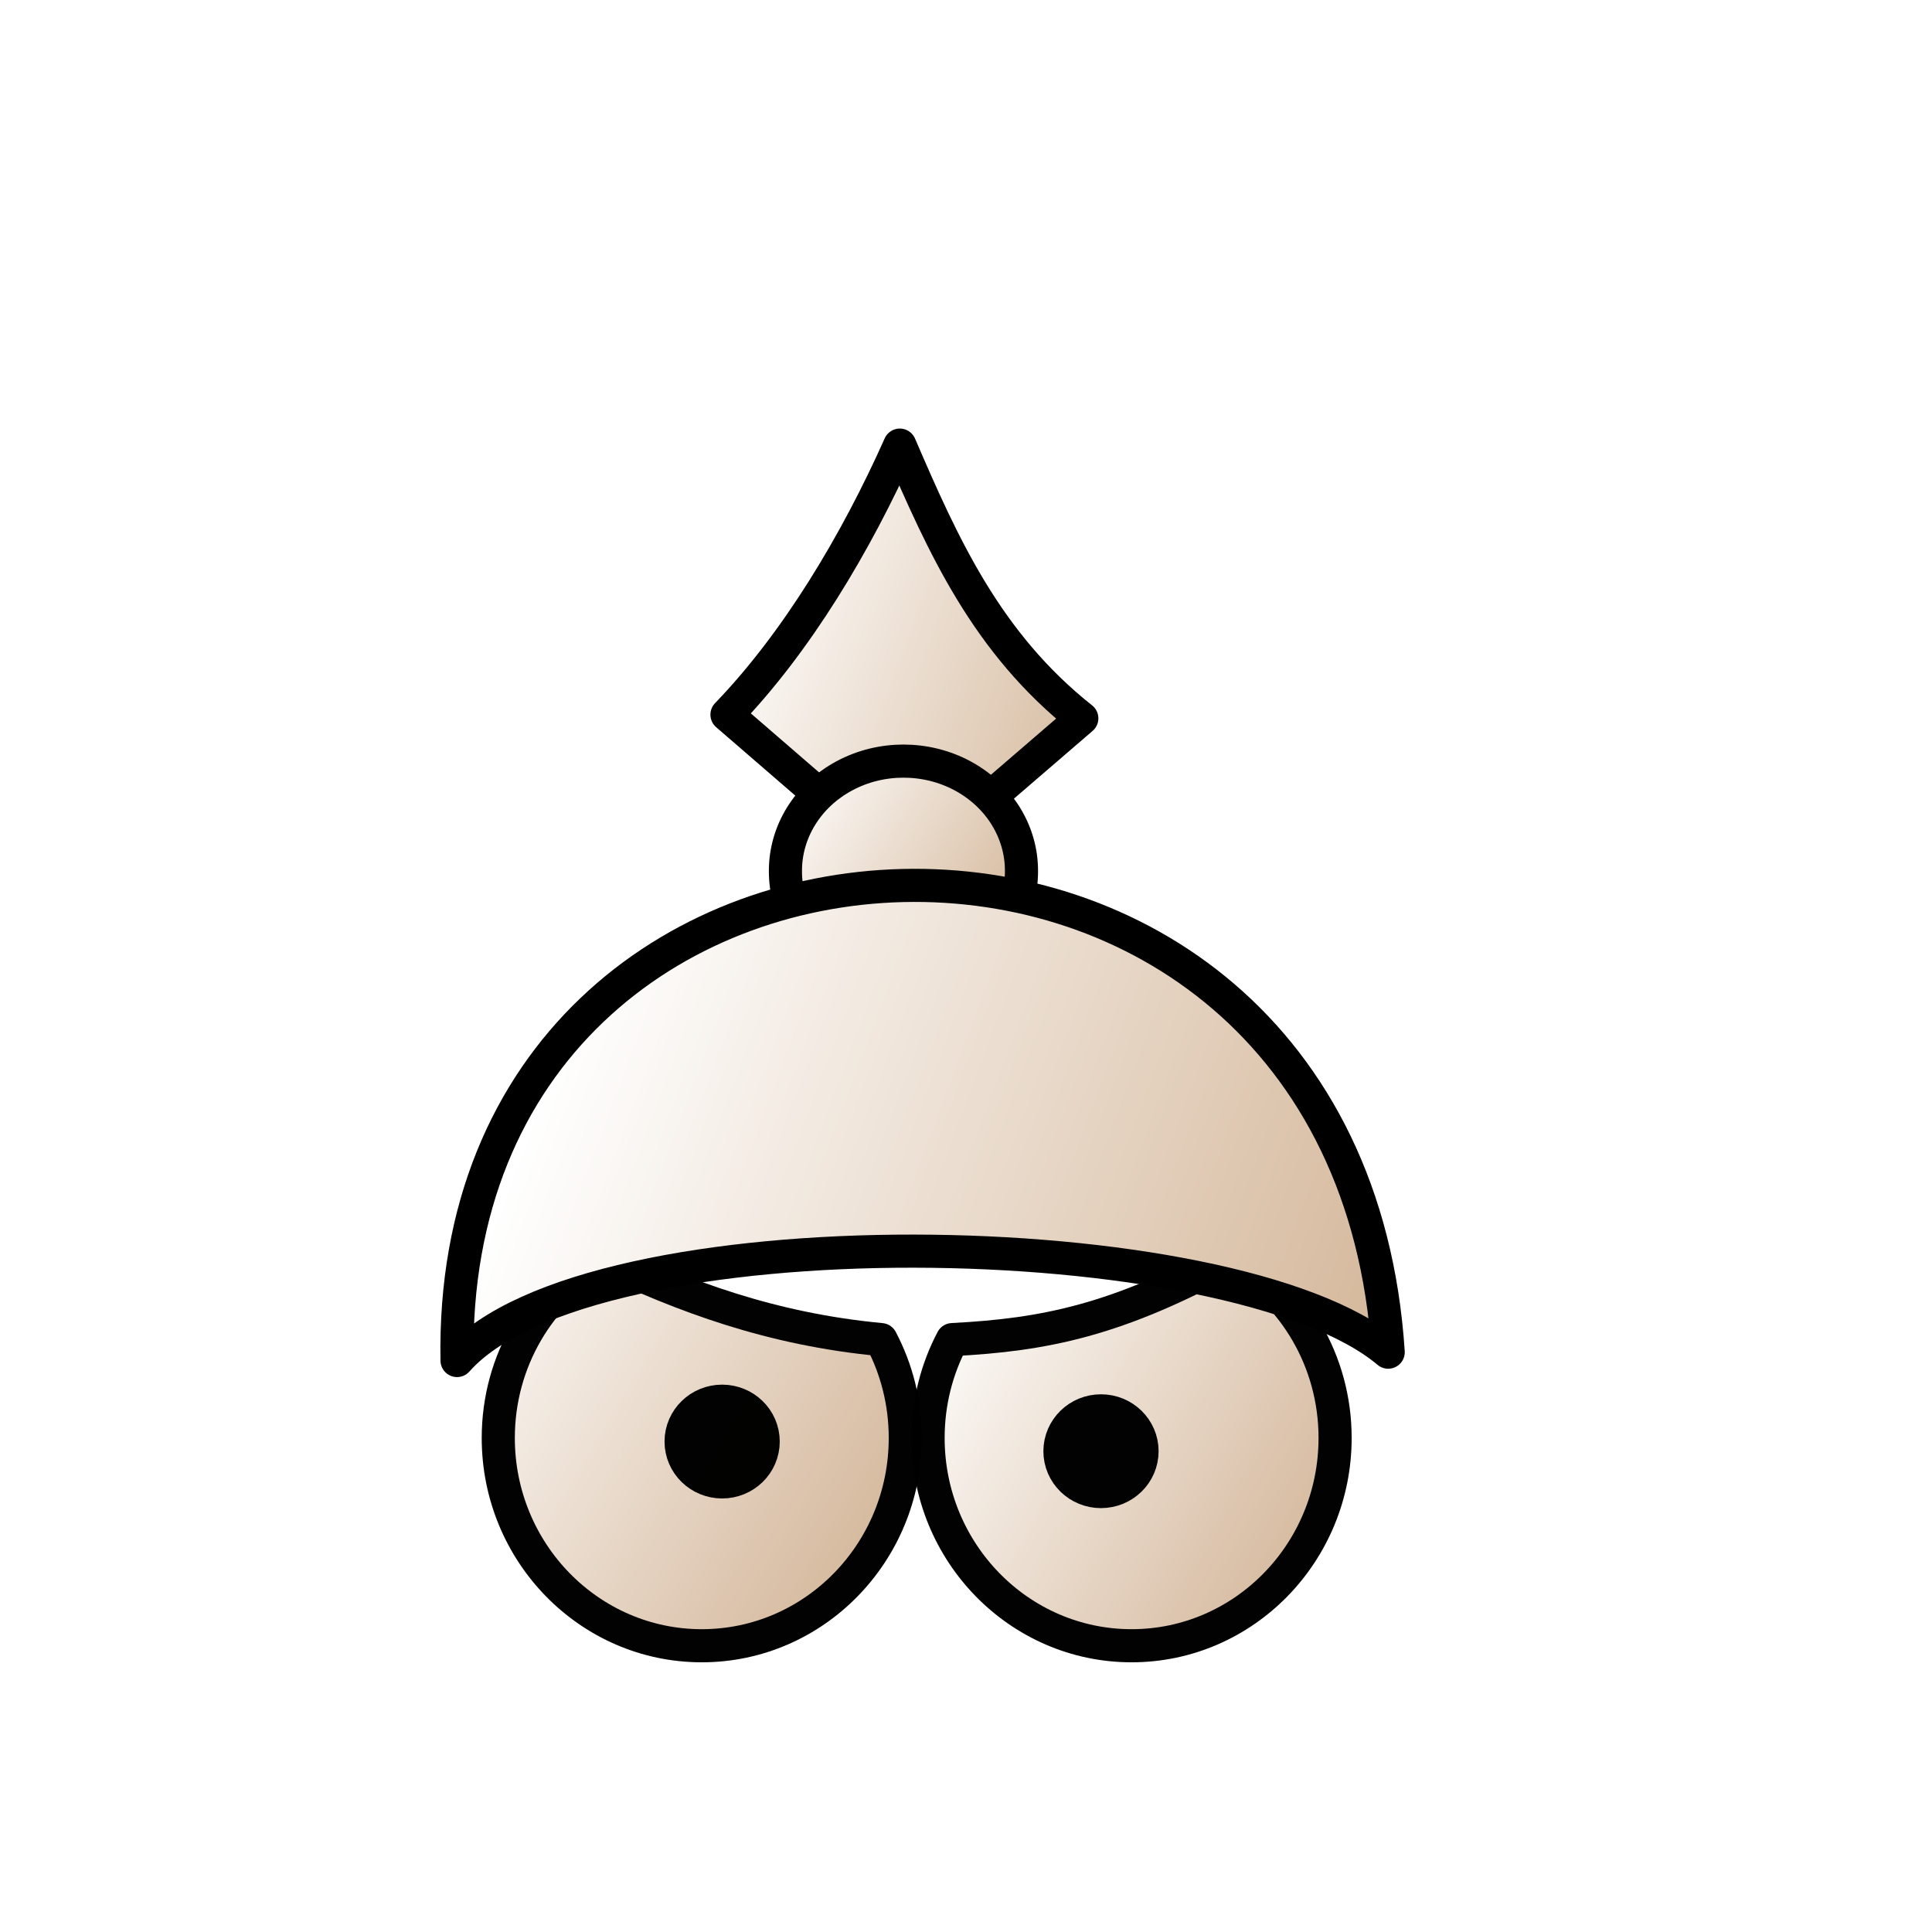
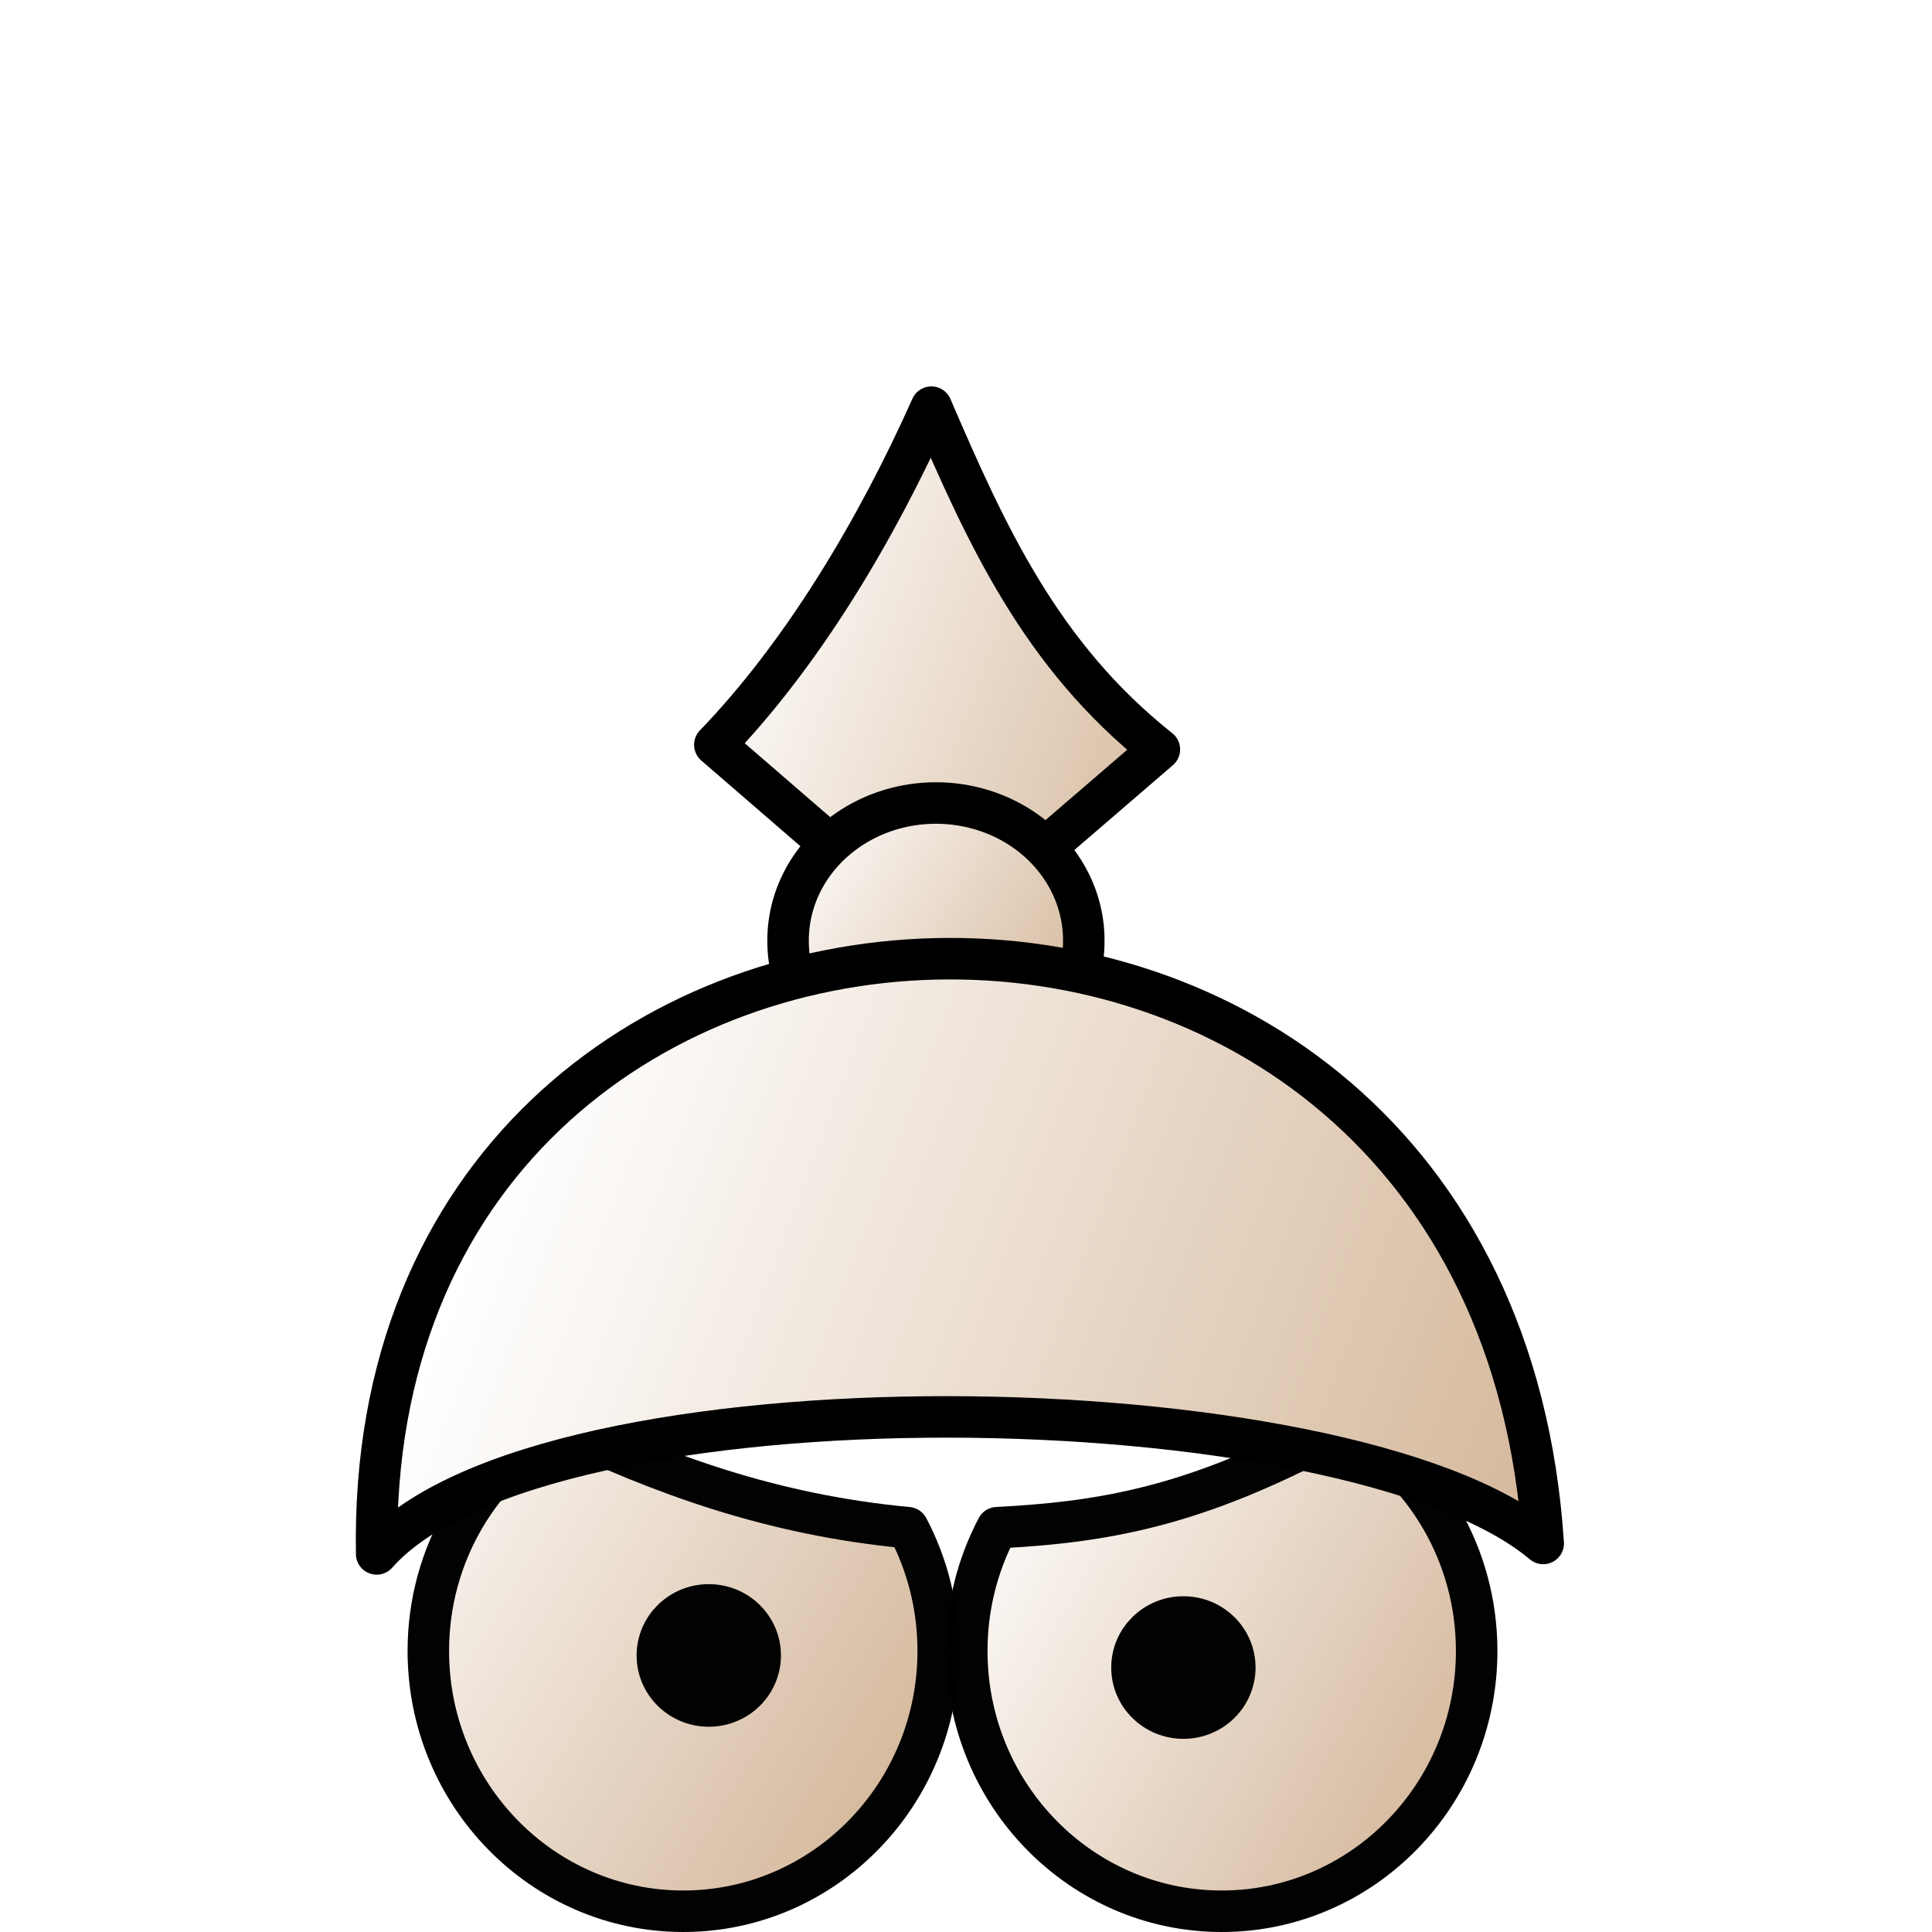
- <svg xmlns="http://www.w3.org/2000/svg" xmlns:xlink="http://www.w3.org/1999/xlink" width="700pt" height="700pt" id="svg36220" version="1.0">
+ <svg xmlns="http://www.w3.org/2000/svg" xmlns:xlink="http://www.w3.org/1999/xlink" width="100" height="100" id="svg36220" version="1.0">
  <defs id="defs36222">
    <linearGradient id="linearGradient2507">
      <stop style="stop-color:#ffffff;stop-opacity:1;" offset="0" id="stop2509" />
      <stop style="stop-color:#d0b090;stop-opacity:1;" offset="1" id="stop2511" />
    </linearGradient>
-     <linearGradient xlink:href="#linearGradient2507" id="linearGradient5892" gradientUnits="userSpaceOnUse" gradientTransform="matrix(0.912124,0,0,0.876973,58.9007,148.9545)" x1="224.065" y1="423.884" x2="710.132" y2="599.749" />
-     <linearGradient xlink:href="#linearGradient2507" id="linearGradient5897" gradientUnits="userSpaceOnUse" x1="204.25" y1="662.388" x2="421.718" y2="792" gradientTransform="matrix(1.101156,0,0,1.101156,-44.79643,-66.05735)" />
-     <linearGradient xlink:href="#linearGradient2507" id="linearGradient5901" gradientUnits="userSpaceOnUse" x1="468.236" y1="681.244" x2="270.869" y2="792" gradientTransform="matrix(-1.101156,0,0,1.101156,930.4829,-66.05735)" />
+     <linearGradient xlink:href="#linearGradient2507" id="linearGradient5892" gradientUnits="userSpaceOnUse" gradientTransform="matrix(0.1224299,0,0,0.1177117,-2.233416,12.20438)" x1="224.065" y1="423.884" x2="710.132" y2="599.749" />
+     <linearGradient xlink:href="#linearGradient2507" id="linearGradient5897" gradientUnits="userSpaceOnUse" x1="204.25" y1="662.388" x2="421.718" y2="792" gradientTransform="matrix(0.1478027,0,0,0.1478027,-16.15217,-16.65561)" />
+     <linearGradient xlink:href="#linearGradient2507" id="linearGradient5901" gradientUnits="userSpaceOnUse" x1="468.236" y1="681.244" x2="270.869" y2="792" gradientTransform="matrix(-0.1478027,0,0,0.1478027,114.7548,-16.65561)" />
    <linearGradient xlink:href="#linearGradient2507" id="linearGradient2226" gradientUnits="userSpaceOnUse" x1="321.983" y1="380.025" x2="469.976" y2="469.592" />
-     <linearGradient xlink:href="#linearGradient2507" id="linearGradient2243" x1="338.482" y1="308.136" x2="550.115" y2="385.918" gradientUnits="userSpaceOnUse" gradientTransform="translate(1.714045,9.428091)" />
+     <linearGradient xlink:href="#linearGradient2507" id="linearGradient2243" x1="338.482" y1="308.136" x2="550.115" y2="385.918" gradientUnits="userSpaceOnUse" gradientTransform="matrix(0.1342251,0,0,0.1342251,-9.909304,-6.523566)" />
  </defs>
  <g id="layer1">
-     <path id="path5899" d="M 595.216,607.403 C 624.927,624.676 644.974,657.292 644.974,694.67 C 644.974,750.072 600.932,795.047 546.661,795.047 C 492.391,795.047 448.349,750.072 448.349,694.67 C 448.349,677.478 452.577,661.298 460.049,647.148 C 505.104,644.829 539.778,637.714 595.216,607.403 z " style="opacity:0.99;fill:url(#linearGradient5901);fill-opacity:1;fill-rule:evenodd;stroke:#000000;stroke-width:16;stroke-linecap:round;stroke-linejoin:round;stroke-miterlimit:4;stroke-dasharray:none;stroke-dashoffset:0;stroke-opacity:1" />
-     <path style="opacity:0.99;fill:#000000;fill-opacity:1;fill-rule:evenodd;stroke:#000000;stroke-width:18.427;stroke-linecap:round;stroke-linejoin:round;stroke-miterlimit:4;stroke-dasharray:none;stroke-dashoffset:0;stroke-opacity:1" id="path2231" d="M 422.054 340.25 A 23.202 22.097 0 1 1  375.65,340.25 A 23.202 22.097 0 1 1  422.054 340.25 z" transform="matrix(0.85853,0,0,0.87813,189.4521,402.2825)" />
-     <path style="opacity:0.99;fill:url(#linearGradient5897);fill-opacity:1;fill-rule:evenodd;stroke:#000000;stroke-width:16;stroke-linecap:round;stroke-linejoin:round;stroke-miterlimit:4;stroke-dasharray:none;stroke-dashoffset:0;stroke-opacity:1" d="M 290.471,607.403 C 260.76,624.676 240.713,657.292 240.713,694.67 C 240.713,750.072 284.755,795.047 339.025,795.047 C 393.296,795.047 437.338,750.072 437.338,694.67 C 437.338,677.478 433.11,661.298 425.638,647.148 C 372.342,642.14 330.044,626.134 290.471,607.403 z " id="path5795" />
-     <path transform="matrix(0.85853,0,0,0.87813,6.432124,397.6178)" d="M 422.054 340.25 A 23.202 22.097 0 1 1  375.65,340.25 A 23.202 22.097 0 1 1  422.054 340.25 z" id="path5797" style="opacity:0.99;fill:#000000;fill-opacity:1;fill-rule:evenodd;stroke:#000000;stroke-width:18.427;stroke-linecap:round;stroke-linejoin:round;stroke-miterlimit:4;stroke-dasharray:none;stroke-dashoffset:0;stroke-opacity:1" />
-     <path style="fill:url(#linearGradient2243);fill-opacity:1;fill-rule:evenodd;stroke:#000000;stroke-width:16;stroke-linecap:round;stroke-linejoin:round;stroke-miterlimit:4;stroke-dasharray:none;stroke-opacity:1" d="M 434.692,215.034 C 413.541,262.45 384.862,310.34 351.196,345.242 L 437.763,420.095 L 522.616,347.027 C 476.729,310.652 455.714,263.841 434.692,215.034 z " id="path1340" />
-     <path style="fill:url(#linearGradient2226);fill-opacity:1;stroke:#000000;stroke-width:18.52;stroke-linecap:round;stroke-linejoin:round;stroke-miterlimit:4;stroke-dasharray:none;stroke-opacity:1" id="path1331" d="M 461.976 422.452 A 65.997 61.283 0 1 1  329.983,422.452 A 65.997 61.283 0 1 1  461.976 422.452 z" transform="matrix(0.863918,0,0,0.863918,94.35938,55.87036)" />
-     <path style="fill:url(#linearGradient5892);fill-opacity:1;fill-rule:evenodd;stroke:#000000;stroke-width:16;stroke-linecap:round;stroke-linejoin:round;stroke-miterlimit:4;stroke-dasharray:none;stroke-opacity:1" d="M 220.795,657.255 C 215.466,360.599 650.419,343.341 670.628,653.219 C 595.531,589.99 284.597,584.965 220.795,657.255 z " id="path4352" />
+     <path id="path5899" d="M 69.753,73.74 C 73.742,76.058 76.432,80.436 76.432,85.453 C 76.432,92.889 70.521,98.926 63.236,98.926 C 55.952,98.926 50.04,92.889 50.04,85.453 C 50.04,83.145 50.608,80.974 51.611,79.074 C 57.658,78.763 62.312,77.808 69.753,73.74 z" style="opacity:0.99;fill:url(#linearGradient5901);fill-opacity:1;fill-rule:evenodd;stroke:#000000;stroke-width:2.148;stroke-linecap:round;stroke-linejoin:round;stroke-miterlimit:4;stroke-dasharray:none;stroke-dashoffset:0;stroke-opacity:1" />
+     <path style="opacity:0.99;fill:#000000;fill-opacity:1;fill-rule:evenodd;stroke:#000000;stroke-width:18.427;stroke-linecap:round;stroke-linejoin:round;stroke-miterlimit:4;stroke-dasharray:none;stroke-dashoffset:0;stroke-opacity:1" id="path2231" d="M 422.054,340.25 A 23.202,22.097 0 1 1 375.65,340.25 A 23.202,22.097 0 1 1 422.054,340.25 z" transform="matrix(0.1152363,0,0,0.1178671,15.28985,46.20735)" />
+     <path style="opacity:0.99;fill:url(#linearGradient5897);fill-opacity:1;fill-rule:evenodd;stroke:#000000;stroke-width:2.148;stroke-linecap:round;stroke-linejoin:round;stroke-miterlimit:4;stroke-dasharray:none;stroke-dashoffset:0;stroke-opacity:1" d="M 28.849,73.74 C 24.861,76.058 22.17,80.436 22.17,85.453 C 22.17,92.889 28.082,98.926 35.366,98.926 C 42.651,98.926 48.562,92.889 48.562,85.453 C 48.562,83.145 47.995,80.974 46.992,79.074 C 39.838,78.402 34.161,76.254 28.849,73.74 z" id="path5795" />
+     <path transform="matrix(0.1152363,0,0,0.1178671,-9.276015,45.58123)" d="M 422.054,340.25 A 23.202,22.097 0 1 1 375.65,340.25 A 23.202,22.097 0 1 1 422.054,340.25 z" id="path5797" style="opacity:0.99;fill:#000000;fill-opacity:1;fill-rule:evenodd;stroke:#000000;stroke-width:18.427;stroke-linecap:round;stroke-linejoin:round;stroke-miterlimit:4;stroke-dasharray:none;stroke-dashoffset:0;stroke-opacity:1" />
+     <path style="fill:url(#linearGradient2243);fill-opacity:1;fill-rule:evenodd;stroke:#000000;stroke-width:2.148;stroke-linecap:round;stroke-linejoin:round;stroke-miterlimit:4;stroke-dasharray:none;stroke-opacity:1" d="M 48.207,21.074 C 45.368,27.438 41.519,33.866 37,38.551 L 48.619,48.598 L 60.009,38.791 C 53.85,33.908 51.029,27.625 48.207,21.074 z" id="path1340" />
+     <path style="fill:url(#linearGradient2226);fill-opacity:1;stroke:#000000;stroke-width:18.52;stroke-linecap:round;stroke-linejoin:round;stroke-miterlimit:4;stroke-dasharray:none;stroke-opacity:1" id="path1331" d="M 461.976,422.452 A 65.997,61.283 0 1 1 329.983,422.452 A 65.997,61.283 0 1 1 461.976,422.452 z" transform="matrix(0.1159595,0,0,0.1159595,2.526031,-0.2898507)" />
+     <path style="fill:url(#linearGradient5892);fill-opacity:1;fill-rule:evenodd;stroke:#000000;stroke-width:2.148;stroke-linecap:round;stroke-linejoin:round;stroke-miterlimit:4;stroke-dasharray:none;stroke-opacity:1" d="M 19.497,80.431 C 18.782,40.612 77.163,38.296 79.876,79.889 C 69.796,71.402 28.061,70.728 19.497,80.431 z" id="path4352" />
  </g>
</svg>
